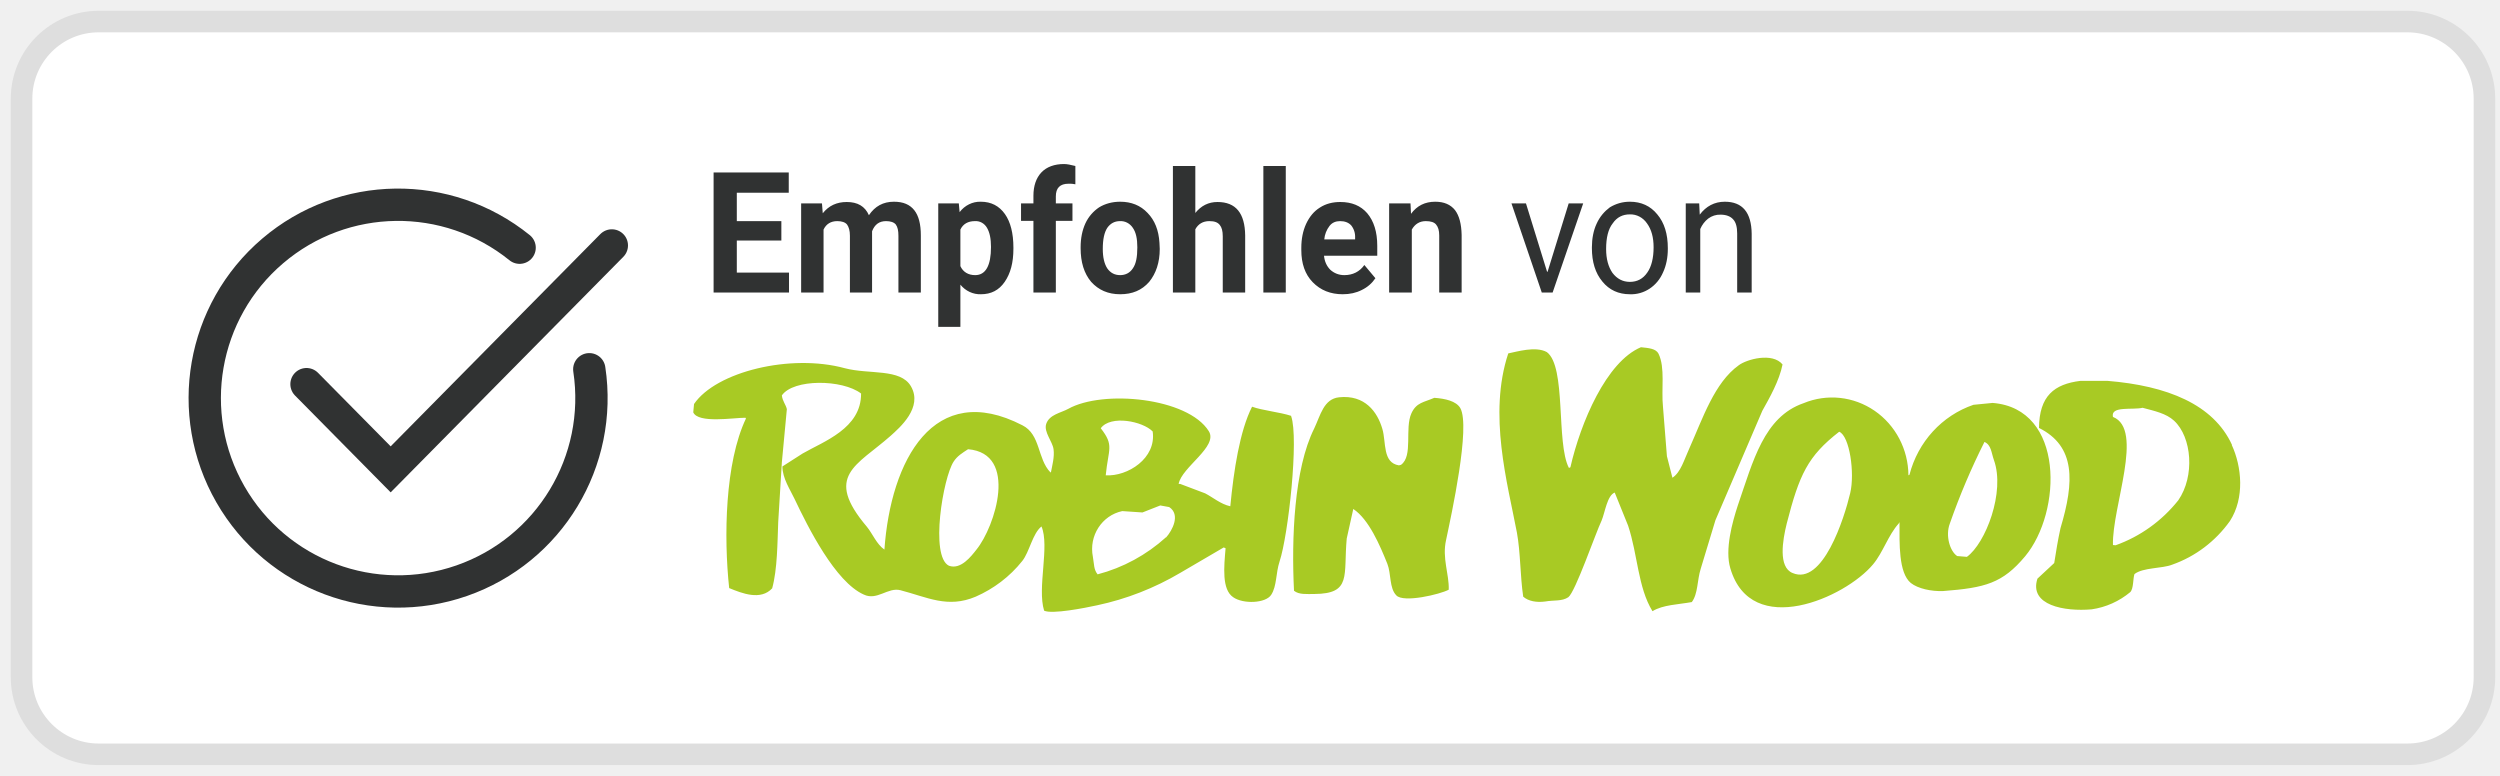
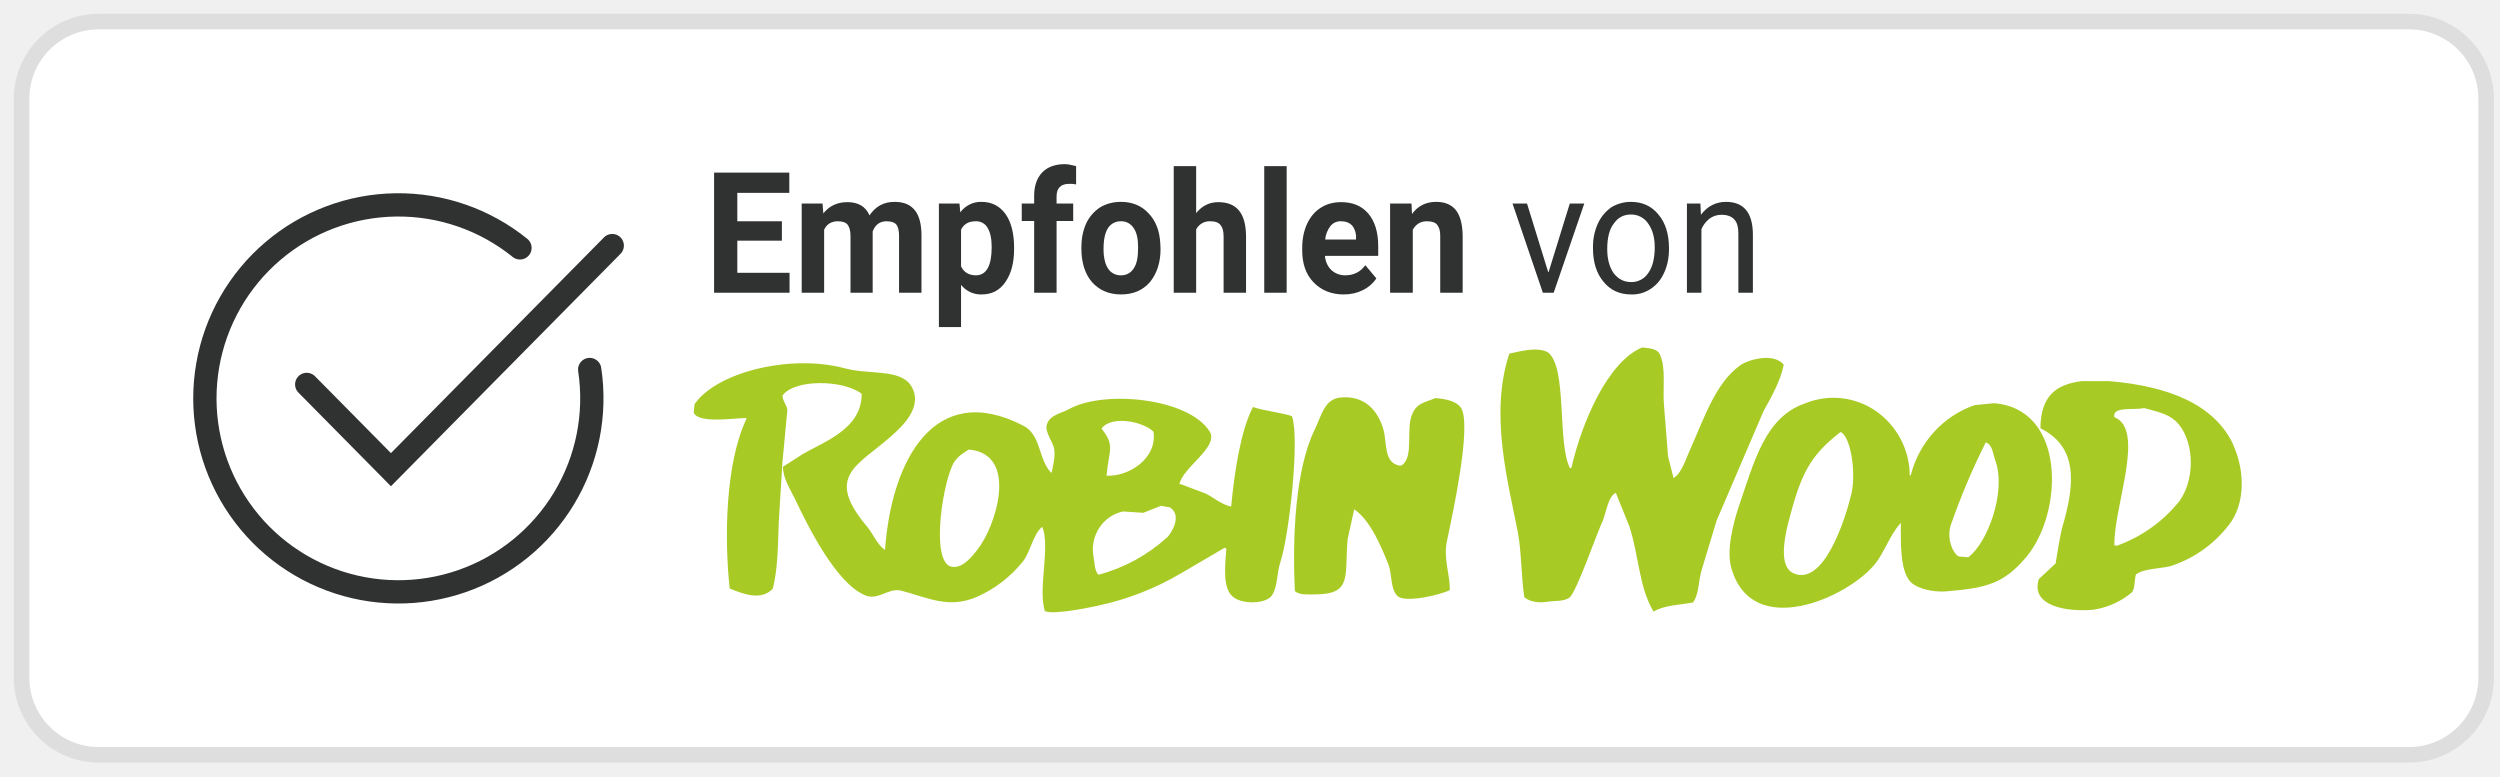
- <svg xmlns="http://www.w3.org/2000/svg" width="116px" height="36px" viewBox="0 0 116 36" version="1.1">
-   <g id="Initial-Flow" stroke="none" stroke-width="1" fill="none" fill-rule="evenodd">
-     <g id="energy-3-no-copy" transform="translate(-24, -700)">
-       <g id="Group-2" transform="translate(25, 158)">
-         <g id="robin" transform="translate(0, 543)">
-           <rect id="Rectangle" stroke="#DEDEDE" fill="#FFFFFF" fill-rule="nonzero" x="0" y="0" width="114.278" height="34" rx="3.58" />
-           <path d="M102.565,19.644 C101.702,17.758 99.548,16.897 96.786,16.672 L95.533,16.672 C94.316,16.822 93.622,17.371 93.61,18.857 C95.314,19.706 95.253,21.354 94.608,23.502 C94.486,24.052 94.401,24.588 94.316,25.125 L93.537,25.85 C93.136,27.086 94.79,27.385 96.056,27.273 C96.712,27.178 97.33,26.902 97.844,26.474 C98.003,26.312 97.966,25.85 98.039,25.637 C98.441,25.325 99.317,25.388 99.791,25.2 C100.864,24.822 101.798,24.116 102.468,23.177 C103.162,22.104 103.016,20.643 102.553,19.644 L102.565,19.644 Z M100.071,22.216 C99.308,23.173 98.301,23.895 97.163,24.301 L97.041,24.289 C96.993,22.516 98.501,18.92 97.041,18.345 C96.92,17.821 97.954,18.033 98.416,17.921 C98.976,18.07 99.511,18.183 99.876,18.52 C100.704,19.282 100.85,21.092 100.071,22.216 L100.071,22.216 Z M75.14,15.111 C75.505,15.149 75.833,15.174 75.955,15.411 C76.272,16.06 76.077,17.059 76.162,17.871 L76.345,20.168 L76.6,21.167 C76.989,20.917 77.148,20.318 77.379,19.819 C78.011,18.408 78.547,16.759 79.678,15.948 C80.043,15.673 81.236,15.336 81.71,15.91 C81.564,16.659 81.102,17.471 80.773,18.058 L78.595,23.14 L77.914,25.388 C77.744,25.924 77.792,26.549 77.5,26.936 C76.892,27.048 76.15,27.061 75.675,27.36 C74.994,26.249 74.994,24.738 74.544,23.39 L73.923,21.854 C73.57,21.991 73.473,22.778 73.315,23.152 C73.035,23.739 72.098,26.461 71.77,26.711 C71.465,26.911 71.112,26.836 70.687,26.911 C70.297,26.961 69.92,26.898 69.677,26.686 C69.531,25.687 69.555,24.651 69.385,23.714 C68.947,21.404 68.046,18.233 68.983,15.398 C69.373,15.323 70.249,15.049 70.772,15.336 C71.684,16.01 71.198,19.544 71.794,20.705 C71.818,20.705 71.843,20.705 71.867,20.68 C72.341,18.607 73.534,15.785 75.14,15.111 L75.14,15.111 Z M91.457,17.696 L90.568,17.783 C89.109,18.282 87.992,19.503 87.599,21.03 L87.551,21.055 C87.543,19.851 86.956,18.729 85.981,18.059 C85.006,17.389 83.772,17.257 82.684,17.708 C80.846,18.345 80.348,20.38 79.63,22.466 C79.386,23.215 79.021,24.501 79.289,25.375 C80.262,28.672 84.618,26.736 85.908,25.188 C86.371,24.638 86.614,23.827 87.101,23.29 L87.137,23.227 C87.137,24.201 87.088,25.575 87.66,26.049 C87.989,26.312 88.622,26.449 89.169,26.424 C91.116,26.274 91.919,26.062 92.965,24.813 C94.681,22.753 94.803,17.958 91.457,17.696 L91.457,17.696 Z M84.85,21.879 C84.57,23.065 83.572,26.187 82.173,25.587 C81.504,25.313 81.71,24.076 81.905,23.29 C82.489,21.017 82.878,20.168 84.339,19.032 C84.825,19.232 85.069,20.955 84.85,21.879 Z M90.264,24.838 L89.814,24.801 C89.485,24.588 89.254,23.864 89.473,23.29 C89.927,21.994 90.463,20.73 91.079,19.506 C91.396,19.644 91.396,20.006 91.517,20.343 C92.053,21.829 91.128,24.214 90.264,24.838 L90.264,24.838 Z M65.552,17.459 C66.063,17.496 66.562,17.608 66.757,17.933 C67.243,18.795 66.343,22.89 66.099,24.052 C65.905,24.901 66.246,25.637 66.221,26.362 C65.832,26.574 64.116,26.986 63.788,26.624 C63.459,26.287 63.556,25.625 63.374,25.163 C63.033,24.314 62.522,23.103 61.792,22.616 L61.488,23.989 C61.33,25.7 61.731,26.549 59.991,26.561 C59.626,26.561 59.274,26.599 59.042,26.411 C58.921,24.002 59.042,20.755 59.979,18.882 C60.271,18.27 60.417,17.509 61.135,17.434 C62.328,17.309 62.912,18.108 63.143,18.907 C63.325,19.531 63.143,20.468 63.909,20.593 L64.007,20.568 C64.579,20.156 64.165,18.882 64.493,18.17 C64.725,17.671 65.065,17.671 65.552,17.459 L65.552,17.459 Z M58.909,18.295 C58.373,18.12 57.57,18.045 57.096,17.871 C56.524,18.994 56.244,20.842 56.086,22.491 C55.635,22.391 55.283,22.079 54.918,21.891 L53.762,21.454 L53.689,21.454 C53.823,20.68 55.538,19.719 55.088,19.007 C54.115,17.446 50.172,17.072 48.566,17.971 C48.225,18.158 47.69,18.233 47.544,18.67 C47.422,19.044 47.836,19.481 47.885,19.844 C47.933,20.206 47.824,20.593 47.763,20.917 L47.739,20.917 C47.13,20.293 47.289,19.157 46.437,18.732 C42.324,16.61 40.329,20.355 40.037,24.501 C39.672,24.251 39.489,23.764 39.222,23.44 C37.214,21.067 38.747,20.618 40.329,19.219 C40.742,18.845 41.838,17.908 41.266,16.922 C40.779,16.085 39.331,16.385 38.199,16.085 C35.681,15.398 32.225,16.247 31.203,17.746 L31.167,18.133 C31.398,18.657 33.028,18.383 33.588,18.383 L33.612,18.42 C32.639,20.468 32.578,23.914 32.834,26.287 C33.442,26.536 34.294,26.873 34.829,26.299 C35.072,25.413 35.072,24.176 35.109,23.227 L35.279,20.443 L35.51,17.983 C35.462,17.771 35.304,17.608 35.279,17.346 C35.815,16.572 38.09,16.597 38.954,17.259 C38.966,18.882 37.214,19.481 36.241,20.043 L35.304,20.643 C35.304,21.192 35.669,21.729 35.863,22.141 C36.496,23.477 37.761,25.999 39.076,26.586 C39.696,26.886 40.195,26.237 40.779,26.386 C42.032,26.711 42.969,27.236 44.271,26.686 C45.098,26.324 45.853,25.762 46.437,25.025 C46.765,24.613 46.911,23.752 47.325,23.427 C47.714,24.339 47.118,26.274 47.447,27.335 C47.812,27.51 49.333,27.211 49.905,27.086 C51.265,26.797 52.571,26.287 53.774,25.575 L55.781,24.401 L55.867,24.439 C55.794,25.3 55.684,26.349 56.22,26.711 C56.682,27.036 57.728,26.998 57.984,26.599 C58.251,26.187 58.191,25.6 58.373,25.05 C58.775,23.839 59.274,19.332 58.909,18.308 L58.909,18.295 Z M44.308,24.501 C44.064,24.813 43.577,25.45 43.03,25.25 C42.142,24.813 42.762,21.155 43.249,20.418 C43.419,20.156 43.651,20.018 43.918,19.844 C46.267,20.043 45.171,23.44 44.308,24.501 Z M50.306,21.055 C50.428,19.806 50.708,19.681 50.075,18.87 C50.537,18.245 52.022,18.545 52.484,19.019 C52.667,20.268 51.316,21.117 50.306,21.055 Z M53.105,23.927 C52.194,24.751 51.106,25.342 49.929,25.65 C49.746,25.425 49.771,25.188 49.71,24.838 C49.515,23.866 50.125,22.916 51.073,22.715 L52.01,22.778 L52.837,22.453 L53.251,22.528 C53.786,22.878 53.397,23.614 53.105,23.939 L53.105,23.927 Z" id="Shape" fill="#A8CA24" fill-rule="nonzero" />
-           <path d="M35.255,10.161 L33.188,10.161 L33.188,11.648 L35.61,11.648 L35.61,12.575 L32.111,12.575 L32.111,7.003 L35.598,7.003 L35.598,7.942 L33.188,7.942 L33.188,9.26 L35.255,9.26 L35.255,10.174 L35.255,10.161 Z M37.139,8.438 L37.176,8.895 C37.458,8.542 37.825,8.373 38.289,8.373 C38.791,8.373 39.134,8.569 39.317,8.986 C39.599,8.569 39.978,8.36 40.479,8.36 C40.908,8.36 41.213,8.49 41.421,8.751 C41.629,9.012 41.727,9.404 41.727,9.926 L41.727,12.575 L40.687,12.575 L40.687,9.939 C40.687,9.704 40.651,9.534 40.565,9.417 C40.479,9.312 40.32,9.26 40.112,9.26 C39.794,9.26 39.586,9.417 39.464,9.73 L39.464,12.575 L38.436,12.575 L38.436,9.939 C38.436,9.704 38.387,9.534 38.302,9.417 C38.216,9.312 38.057,9.26 37.849,9.26 C37.555,9.26 37.335,9.391 37.213,9.652 L37.213,12.575 L36.173,12.575 L36.173,8.438 L37.152,8.438 L37.139,8.438 Z M46.022,10.539 C46.022,11.191 45.887,11.687 45.618,12.079 C45.349,12.47 44.982,12.653 44.517,12.653 C44.152,12.666 43.802,12.503 43.562,12.209 L43.562,14.167 L42.535,14.167 L42.535,8.438 L43.489,8.438 L43.526,8.843 C43.764,8.529 44.126,8.35 44.505,8.36 C44.994,8.36 45.361,8.555 45.63,8.934 C45.887,9.299 46.022,9.821 46.022,10.487 L46.022,10.539 L46.022,10.539 Z M44.982,10.461 C44.982,10.069 44.92,9.782 44.798,9.573 C44.68,9.365 44.463,9.244 44.235,9.26 C43.917,9.26 43.685,9.391 43.562,9.652 L43.562,11.348 C43.685,11.622 43.93,11.766 44.248,11.766 C44.737,11.766 44.982,11.322 44.982,10.461 L44.982,10.461 Z M46.951,12.575 L46.951,9.247 L46.376,9.247 L46.376,8.438 L46.951,8.438 L46.951,8.086 C46.951,7.629 47.074,7.264 47.318,7.003 C47.563,6.742 47.93,6.611 48.371,6.611 C48.517,6.611 48.689,6.65 48.897,6.702 L48.897,7.551 C48.792,7.528 48.685,7.52 48.579,7.525 C48.187,7.525 47.991,7.72 47.991,8.112 L47.991,8.438 L48.762,8.438 L48.762,9.247 L47.991,9.247 L47.991,12.575 L46.951,12.575 Z M49.141,10.474 C49.141,10.056 49.215,9.691 49.362,9.365 C49.508,9.051 49.729,8.803 49.998,8.621 C50.279,8.451 50.609,8.36 50.976,8.36 C51.49,8.36 51.919,8.529 52.249,8.882 C52.579,9.221 52.763,9.678 52.799,10.265 L52.812,10.552 C52.812,11.178 52.64,11.687 52.322,12.079 C51.98,12.47 51.539,12.653 50.976,12.653 C50.414,12.653 49.973,12.457 49.631,12.079 C49.3,11.687 49.141,11.165 49.141,10.513 L49.141,10.487 L49.141,10.474 Z M50.169,10.552 C50.169,10.943 50.242,11.244 50.377,11.452 C50.524,11.661 50.72,11.766 50.976,11.766 C51.221,11.766 51.429,11.661 51.564,11.452 C51.711,11.244 51.772,10.93 51.772,10.474 C51.772,10.082 51.711,9.782 51.564,9.573 C51.428,9.365 51.201,9.247 50.964,9.26 C50.72,9.26 50.524,9.365 50.377,9.573 C50.242,9.782 50.169,10.095 50.169,10.552 L50.169,10.552 Z M54.451,8.895 C54.732,8.542 55.075,8.373 55.491,8.373 C56.347,8.373 56.763,8.895 56.776,9.926 L56.776,12.575 L55.736,12.575 L55.736,9.965 C55.736,9.717 55.687,9.547 55.601,9.443 C55.503,9.312 55.344,9.26 55.112,9.26 C54.818,9.26 54.598,9.391 54.463,9.639 L54.463,12.575 L53.423,12.575 L53.423,6.702 L54.463,6.702 L54.463,8.895 L54.451,8.895 Z M58.66,12.575 L57.62,12.575 L57.62,6.702 L58.66,6.702 L58.66,12.575 Z M61.302,12.653 C60.74,12.653 60.275,12.47 59.908,12.092 C59.553,11.726 59.381,11.231 59.381,10.604 L59.381,10.5 C59.381,10.082 59.455,9.717 59.602,9.391 C59.761,9.051 59.969,8.803 60.238,8.634 C60.519,8.451 60.837,8.373 61.192,8.373 C61.718,8.373 62.134,8.542 62.44,8.895 C62.746,9.26 62.905,9.756 62.905,10.408 L62.905,10.865 L60.434,10.865 C60.458,11.126 60.556,11.348 60.727,11.518 C60.899,11.674 61.119,11.766 61.376,11.766 C61.767,11.766 62.085,11.609 62.306,11.296 L62.819,11.909 C62.66,12.144 62.452,12.327 62.183,12.457 C61.926,12.588 61.633,12.653 61.302,12.653 L61.302,12.653 Z M61.18,9.26 C60.984,9.26 60.813,9.325 60.691,9.482 C60.552,9.66 60.466,9.878 60.446,10.108 L61.877,10.108 L61.877,10.03 C61.888,9.82 61.822,9.615 61.694,9.456 C61.571,9.325 61.4,9.26 61.18,9.26 L61.18,9.26 Z M64.447,8.438 L64.471,8.921 C64.752,8.542 65.119,8.36 65.597,8.36 C66,8.36 66.306,8.49 66.514,8.751 C66.71,9.012 66.808,9.391 66.82,9.9 L66.82,12.575 L65.78,12.575 L65.78,9.926 C65.78,9.691 65.731,9.534 65.633,9.417 C65.548,9.312 65.389,9.26 65.156,9.26 C64.875,9.26 64.655,9.391 64.508,9.652 L64.508,12.575 L63.456,12.575 L63.456,8.438 L64.434,8.438 L64.447,8.438 Z M70.808,11.609 L71.787,8.438 L72.46,8.438 L71.041,12.575 L70.539,12.575 L69.132,8.438 L69.805,8.438 L70.784,11.609 L70.808,11.609 Z M72.864,10.474 C72.864,10.069 72.937,9.691 73.084,9.378 C73.231,9.051 73.451,8.803 73.696,8.621 C73.977,8.451 74.283,8.36 74.626,8.36 C75.152,8.36 75.58,8.555 75.898,8.947 C76.228,9.338 76.387,9.86 76.387,10.513 L76.387,10.552 C76.387,10.943 76.314,11.322 76.167,11.635 C75.894,12.277 75.285,12.679 74.626,12.653 C74.099,12.653 73.671,12.457 73.353,12.066 C73.023,11.674 72.864,11.152 72.864,10.513 L72.864,10.487 L72.864,10.474 Z M73.524,10.552 C73.524,11.009 73.622,11.374 73.818,11.661 C74.026,11.935 74.295,12.079 74.626,12.079 C74.968,12.079 75.237,11.935 75.433,11.648 C75.629,11.374 75.727,10.97 75.727,10.474 C75.727,10.017 75.629,9.652 75.421,9.365 C75.236,9.094 74.939,8.938 74.626,8.947 C74.295,8.947 74.026,9.077 73.83,9.365 C73.622,9.626 73.524,10.03 73.524,10.552 Z M77.843,8.438 L77.868,8.96 C78.161,8.569 78.553,8.36 79.03,8.36 C79.85,8.36 80.266,8.856 80.278,9.847 L80.278,12.575 L79.605,12.575 L79.605,9.834 C79.605,9.534 79.544,9.312 79.421,9.182 C79.299,9.038 79.091,8.96 78.834,8.96 C78.629,8.953 78.427,9.017 78.259,9.143 C78.1,9.268 77.974,9.434 77.892,9.626 L77.892,12.575 L77.219,12.575 L77.219,8.438 L77.843,8.438 L77.843,8.438 Z" id="Shape" fill="#303232" fill-rule="nonzero" />
-           <path d="M23.11,10.493 C19.751,7.78 14.937,7.843 11.652,10.644 C8.366,13.445 7.542,18.188 9.689,21.934 C11.836,25.679 16.346,27.364 20.423,25.944 C24.5,24.524 26.987,20.402 26.343,16.133" id="Path" stroke="#303232" stroke-width="1.5" stroke-linecap="round" stroke-linejoin="round" />
-           <polyline id="Path" stroke="#303232" stroke-width="1.5" stroke-linecap="round" points="13.222 16.825 17.127 20.778 27.389 10.389" />
-         </g>
-       </g>
-     </g>
+ <svg xmlns="http://www.w3.org/2000/svg" width="161" height="50" viewBox="0 0 161 50" fill="none">
+   <g clip-path="url(#clip0_126_2)">
+     <path d="M155.136 1.389H6.361C3.615 1.389 1.389 3.615 1.389 6.361V43.639C1.389 46.385 3.615 48.611 6.361 48.611H155.136C157.882 48.611 160.108 46.385 160.108 43.639V6.361C160.108 3.615 157.882 1.389 155.136 1.389Z" fill="white" stroke="#DEDEDE" />
+     <path d="M143.84 28.672C142.642 26.053 139.65 24.857 135.813 24.544H134.074C132.383 24.753 131.421 25.517 131.403 27.579C133.77 28.76 133.685 31.047 132.789 34.031C132.62 34.794 132.502 35.539 132.383 36.285L131.302 37.292C130.745 39.008 133.042 39.424 134.8 39.268C135.715 39.134 136.574 38.749 137.283 38.157C137.504 37.933 137.453 37.292 137.554 36.996C138.113 36.562 139.329 36.649 139.988 36.389C141.486 35.856 142.784 34.876 143.706 33.579C144.67 32.089 144.467 30.06 143.824 28.672H143.84V28.672ZM140.377 32.244C139.326 33.567 137.927 34.569 136.338 35.14L136.168 35.124C136.102 32.661 138.196 27.665 136.168 26.868C136 26.14 137.436 26.435 138.078 26.279C138.856 26.488 139.599 26.643 140.106 27.111C141.256 28.169 141.458 30.683 140.377 32.244V32.244ZM105.75 22.376C106.257 22.429 106.713 22.464 106.882 22.793C107.322 23.696 107.052 25.082 107.17 26.21L107.424 29.4L107.778 30.789C108.32 30.442 108.539 29.608 108.86 28.914C109.738 26.956 110.482 24.665 112.054 23.539C112.56 23.157 114.217 22.689 114.875 23.486C114.672 24.528 114.031 25.654 113.574 26.469L110.549 33.528L109.604 36.65C109.367 37.394 109.433 38.261 109.028 38.8C108.183 38.956 107.153 38.974 106.493 39.389C105.547 37.847 105.547 35.747 104.922 33.875L104.061 31.742C103.57 31.932 103.435 33.025 103.214 33.544C102.827 34.36 101.525 38.142 101.07 38.489C100.646 38.765 100.156 38.661 99.565 38.765C99.024 38.835 98.5 38.747 98.163 38.453C97.96 37.065 97.993 35.626 97.757 34.325C97.149 31.117 95.897 26.712 97.199 22.775C97.74 22.671 98.957 22.289 99.683 22.689C100.95 23.625 100.275 28.533 101.103 30.147C101.136 30.147 101.171 30.147 101.204 30.111C101.863 27.232 103.52 23.312 105.75 22.376V22.376ZM128.413 25.967L127.178 26.087C125.15 26.782 123.6 28.476 123.054 30.597L122.988 30.632C122.986 29.814 122.786 29.009 122.407 28.284C122.027 27.56 121.478 26.938 120.807 26.471C120.145 26.013 119.379 25.729 118.579 25.644C117.779 25.559 116.971 25.676 116.228 25.985C113.675 26.868 112.983 29.694 111.986 32.592C111.647 33.632 111.14 35.418 111.513 36.633C112.864 41.211 118.915 38.522 120.707 36.372C121.349 35.608 121.686 34.482 122.363 33.736L122.413 33.649C122.413 35.001 122.345 36.91 123.139 37.568C123.596 37.933 124.475 38.124 125.235 38.089C127.939 37.881 129.054 37.586 130.507 35.853C132.89 32.99 133.06 26.331 128.413 25.967V25.967ZM119.236 31.776C118.847 33.424 117.461 37.76 115.518 36.926C114.588 36.546 114.875 34.829 115.146 33.736C115.957 30.579 116.497 29.4 118.527 27.822C119.202 28.1 119.54 30.493 119.235 31.776H119.236ZM126.756 35.888L126.131 35.835C125.674 35.539 125.353 34.533 125.658 33.736C126.288 31.936 127.033 30.181 127.888 28.481C128.328 28.672 128.328 29.175 128.496 29.643C129.24 31.707 127.956 35.018 126.756 35.886V35.888ZM92.433 25.637C93.143 25.689 93.836 25.846 94.107 26.296C94.782 27.493 93.532 33.181 93.193 34.794C92.924 35.974 93.397 36.996 93.363 38.003C92.821 38.297 90.439 38.869 89.984 38.367C89.526 37.899 89.661 36.978 89.409 36.337C88.936 35.157 88.225 33.476 87.211 32.8L86.789 34.707C86.57 37.082 87.126 38.263 84.71 38.279C84.203 38.279 83.714 38.332 83.392 38.071C83.224 34.724 83.392 30.215 84.693 27.614C85.099 26.764 85.302 25.707 86.299 25.603C87.956 25.429 88.767 26.539 89.088 27.649C89.34 28.515 89.088 29.815 90.151 29.99L90.288 29.956C91.082 29.383 90.507 27.614 90.963 26.625C91.285 25.931 91.757 25.931 92.433 25.637V25.637ZM83.207 26.799C82.463 26.556 81.347 26.451 80.689 26.21C79.895 27.769 79.506 30.336 79.286 32.626C78.661 32.487 78.171 32.054 77.664 31.793L76.058 31.186H75.957C76.143 30.111 78.526 28.776 77.9 27.788C76.549 25.621 71.072 25.1 68.842 26.349C68.37 26.608 67.625 26.712 67.422 27.319C67.253 27.839 67.828 28.446 67.895 28.95C67.964 29.453 67.811 29.99 67.728 30.44H67.693C66.847 29.574 67.068 27.996 65.885 27.406C60.172 24.458 57.401 29.66 56.996 35.418C56.489 35.071 56.235 34.394 55.864 33.944C53.075 30.649 55.204 30.025 57.401 28.083C57.975 27.562 59.497 26.261 58.703 24.892C58.026 23.729 56.015 24.146 54.443 23.729C50.946 22.775 46.146 23.954 44.727 26.035L44.676 26.574C44.996 27.301 47.261 26.921 48.039 26.921L48.072 26.972C46.721 29.817 46.636 34.603 46.992 37.899C47.836 38.246 49.02 38.712 49.763 37.915C50.1 36.685 50.1 34.967 50.151 33.649L50.388 29.782L50.709 26.365C50.642 26.071 50.422 25.844 50.389 25.481C51.132 24.406 54.292 24.44 55.492 25.36C55.508 27.614 53.075 28.446 51.724 29.226L50.422 30.06C50.422 30.824 50.929 31.568 51.2 32.14C52.078 33.996 53.835 37.499 55.661 38.314C56.522 38.731 57.215 37.828 58.026 38.036C59.767 38.487 61.068 39.217 62.877 38.453C64.052 37.941 65.085 37.15 65.885 36.147C66.34 35.574 66.543 34.378 67.118 33.926C67.66 35.193 66.831 37.881 67.288 39.354C67.795 39.597 69.907 39.182 70.701 39.007C72.595 38.605 74.41 37.896 76.075 36.91L78.861 35.278L78.981 35.331C78.879 36.526 78.727 37.983 79.471 38.486C80.113 38.938 81.565 38.885 81.921 38.331C82.292 37.758 82.209 36.942 82.463 36.179C83.018 34.499 83.713 28.238 83.206 26.815V26.797L83.207 26.799ZM62.928 35.418C62.589 35.851 61.914 36.736 61.153 36.46C59.92 35.851 60.781 30.771 61.457 29.747C61.693 29.383 62.014 29.192 62.388 28.95C65.649 29.228 64.126 33.944 62.928 35.418V35.418ZM71.258 30.632C71.428 28.897 71.817 28.724 70.938 27.597C71.579 26.729 73.642 27.146 74.285 27.806C74.538 29.539 72.661 30.718 71.258 30.632V30.632ZM75.146 34.621C73.881 35.765 72.368 36.586 70.735 37.014C70.481 36.701 70.515 36.372 70.429 35.886C70.16 34.536 71.007 33.217 72.324 32.938L73.625 33.025L74.774 32.574L75.349 32.678C76.092 33.164 75.552 34.186 75.146 34.638V34.621V34.621Z" fill="#A8CA24" />
+     <path d="M50.354 15.5H47.483V17.567H50.847V18.854H45.987V11.115H50.831V12.421H47.483V14.25H50.354V15.519V15.501V15.5ZM52.971 13.108L53.022 13.743C53.414 13.253 53.924 13.018 54.568 13.018C55.265 13.018 55.742 13.29 55.996 13.869C56.388 13.29 56.913 13 57.61 13C58.206 13 58.629 13.181 58.918 13.543C59.207 13.906 59.343 14.45 59.343 15.175V18.854H57.899V15.193C57.899 14.867 57.849 14.631 57.729 14.468C57.61 14.322 57.389 14.25 57.1 14.25C56.658 14.25 56.37 14.468 56.2 14.903V18.854H54.772V15.193C54.772 14.867 54.704 14.631 54.586 14.468C54.467 14.322 54.246 14.25 53.957 14.25C53.549 14.25 53.243 14.431 53.074 14.794V18.854H51.629V13.108H52.989H52.971V13.108ZM65.308 16.026C65.308 16.932 65.121 17.621 64.747 18.165C64.372 18.708 63.864 18.962 63.218 18.962C62.964 18.97 62.712 18.918 62.482 18.811C62.252 18.704 62.05 18.544 61.892 18.346V21.065H60.465V13.108H61.79L61.842 13.671C62.172 13.235 62.675 12.986 63.201 13C63.881 13 64.39 13.271 64.764 13.797C65.121 14.304 65.308 15.029 65.308 15.954V16.026V16.026ZM63.864 15.918C63.864 15.374 63.778 14.975 63.608 14.685C63.533 14.546 63.419 14.431 63.28 14.354C63.142 14.277 62.985 14.241 62.826 14.25C62.385 14.25 62.062 14.431 61.892 14.794V17.15C62.062 17.531 62.403 17.731 62.844 17.731C63.524 17.731 63.864 17.114 63.864 15.918V15.918ZM66.6 18.854V14.232H65.8V13.108H66.599V12.619C66.599 11.985 66.769 11.478 67.108 11.115C67.449 10.753 67.958 10.571 68.571 10.571C68.774 10.571 69.013 10.626 69.301 10.697V11.876C69.156 11.845 69.008 11.833 68.86 11.84C68.315 11.84 68.043 12.111 68.043 12.656V13.108H69.114V14.233H68.044V18.854H66.6V18.854ZM69.642 15.936C69.642 15.356 69.743 14.849 69.947 14.394C70.15 13.96 70.457 13.617 70.831 13.363C71.221 13.126 71.679 13 72.189 13C72.903 13 73.499 13.236 73.957 13.725C74.415 14.196 74.671 14.831 74.721 15.646L74.739 16.044C74.739 16.914 74.5 17.621 74.058 18.165C73.583 18.708 72.971 18.962 72.189 18.962C71.408 18.962 70.796 18.69 70.321 18.165C69.862 17.621 69.64 16.896 69.64 15.99V15.936H69.642ZM71.068 16.044C71.068 16.587 71.169 17.006 71.357 17.294C71.447 17.433 71.57 17.545 71.716 17.622C71.862 17.698 72.026 17.736 72.19 17.731C72.352 17.735 72.513 17.697 72.656 17.621C72.799 17.544 72.919 17.432 73.006 17.294C73.21 17.006 73.294 16.569 73.294 15.936C73.294 15.392 73.21 14.975 73.006 14.686C72.918 14.546 72.794 14.432 72.648 14.355C72.502 14.279 72.337 14.242 72.172 14.25C72.011 14.247 71.851 14.286 71.708 14.362C71.566 14.438 71.445 14.549 71.357 14.685C71.169 14.976 71.068 15.41 71.068 16.044ZM77.015 13.743C77.406 13.253 77.882 13.018 78.46 13.018C79.649 13.018 80.226 13.743 80.245 15.175V18.854H78.8V15.229C78.8 14.885 78.731 14.649 78.612 14.504C78.476 14.324 78.256 14.25 77.932 14.25C77.747 14.242 77.564 14.288 77.405 14.381C77.245 14.474 77.116 14.612 77.032 14.776V18.854H75.588V10.697H77.032V13.743H77.015V13.743ZM82.861 18.854H81.417V10.697H82.861V18.854V18.854ZM86.531 18.962C85.75 18.962 85.104 18.708 84.594 18.183C84.101 17.675 83.862 16.988 83.862 16.117V15.972C83.862 15.392 83.965 14.885 84.168 14.431C84.39 13.96 84.679 13.615 85.053 13.381C85.443 13.126 85.886 13.018 86.378 13.018C87.108 13.018 87.686 13.254 88.111 13.743C88.536 14.25 88.757 14.939 88.757 15.844V16.479H85.325C85.358 16.842 85.495 17.15 85.732 17.386C85.977 17.612 86.3 17.735 86.633 17.731C87.176 17.731 87.62 17.512 87.925 17.078L88.638 17.929C88.417 18.258 88.112 18.521 87.754 18.69C87.397 18.871 86.99 18.962 86.532 18.962H86.531ZM86.361 14.25C86.231 14.244 86.102 14.268 85.984 14.322C85.865 14.376 85.761 14.457 85.681 14.558C85.487 14.81 85.369 15.111 85.342 15.428H87.329V15.319C87.345 15.031 87.255 14.748 87.075 14.522C86.904 14.342 86.667 14.25 86.361 14.25V14.25ZM90.899 13.108L90.932 13.779C91.322 13.253 91.832 13 92.496 13C93.056 13 93.482 13.181 93.769 13.543C94.042 13.906 94.178 14.432 94.195 15.139V18.854H92.75V15.174C92.75 14.849 92.682 14.632 92.546 14.468C92.428 14.322 92.207 14.25 91.883 14.25C91.493 14.25 91.188 14.431 90.983 14.794V18.854H89.522V13.108H90.899ZM99.733 17.512L101.094 13.108H102.028L100.056 18.854H99.361L97.406 13.108H98.34L99.7 17.512H99.733V17.512ZM102.589 15.936C102.579 15.412 102.683 14.893 102.894 14.414C103.099 13.96 103.404 13.615 103.744 13.363C104.135 13.126 104.56 13 105.036 13C105.767 13 106.361 13.271 106.803 13.815C107.261 14.358 107.483 15.083 107.483 15.99V16.044C107.483 16.587 107.381 17.114 107.176 17.549C106.797 18.44 105.951 18.999 105.036 18.962C104.304 18.962 103.71 18.69 103.268 18.147C102.81 17.603 102.588 16.878 102.588 15.99V15.936H102.589ZM103.506 16.044C103.506 16.679 103.642 17.186 103.914 17.586C104.203 17.965 104.576 18.165 105.036 18.165C105.259 18.171 105.479 18.119 105.675 18.015C105.872 17.91 106.038 17.756 106.157 17.568C106.429 17.186 106.565 16.624 106.565 15.936C106.565 15.301 106.429 14.794 106.14 14.394C106.02 14.213 105.855 14.065 105.662 13.964C105.469 13.863 105.254 13.811 105.036 13.815C104.578 13.815 104.203 13.996 103.931 14.396C103.642 14.757 103.506 15.319 103.506 16.044V16.044ZM109.506 13.108L109.539 13.833C109.946 13.29 110.49 13 111.153 13C112.292 13 112.869 13.689 112.886 15.065V18.854H111.951V15.049C111.951 14.632 111.867 14.322 111.696 14.142C111.526 13.942 111.238 13.833 110.881 13.833C110.593 13.825 110.312 13.915 110.082 14.088C109.859 14.265 109.683 14.496 109.572 14.758V18.854H108.638V13.108H109.504H109.506Z" fill="#303232" />
+     <path d="M33.486 15.963C31.225 14.136 28.397 13.157 25.491 13.195C22.585 13.233 19.783 14.286 17.571 16.172C15.359 18.057 13.876 20.656 13.378 23.52C12.88 26.383 13.398 29.331 14.844 31.852C16.289 34.374 18.571 36.311 21.293 37.328C24.016 38.346 27.009 38.379 29.753 37.423C32.498 36.467 34.822 34.582 36.324 32.093C37.825 29.605 38.41 26.67 37.976 23.796" stroke="#303232" stroke-width="1.5" stroke-linecap="round" stroke-linejoin="round" />
+     <path d="M19.753 24.757L25.176 30.247L39.429 15.817" stroke="#303232" stroke-width="1.5" stroke-linecap="round" />
  </g>
+   <defs>
+     <clipPath id="clip0_126_2">
+       <rect width="161" height="50" fill="white" />
+     </clipPath>
+   </defs>
</svg>
